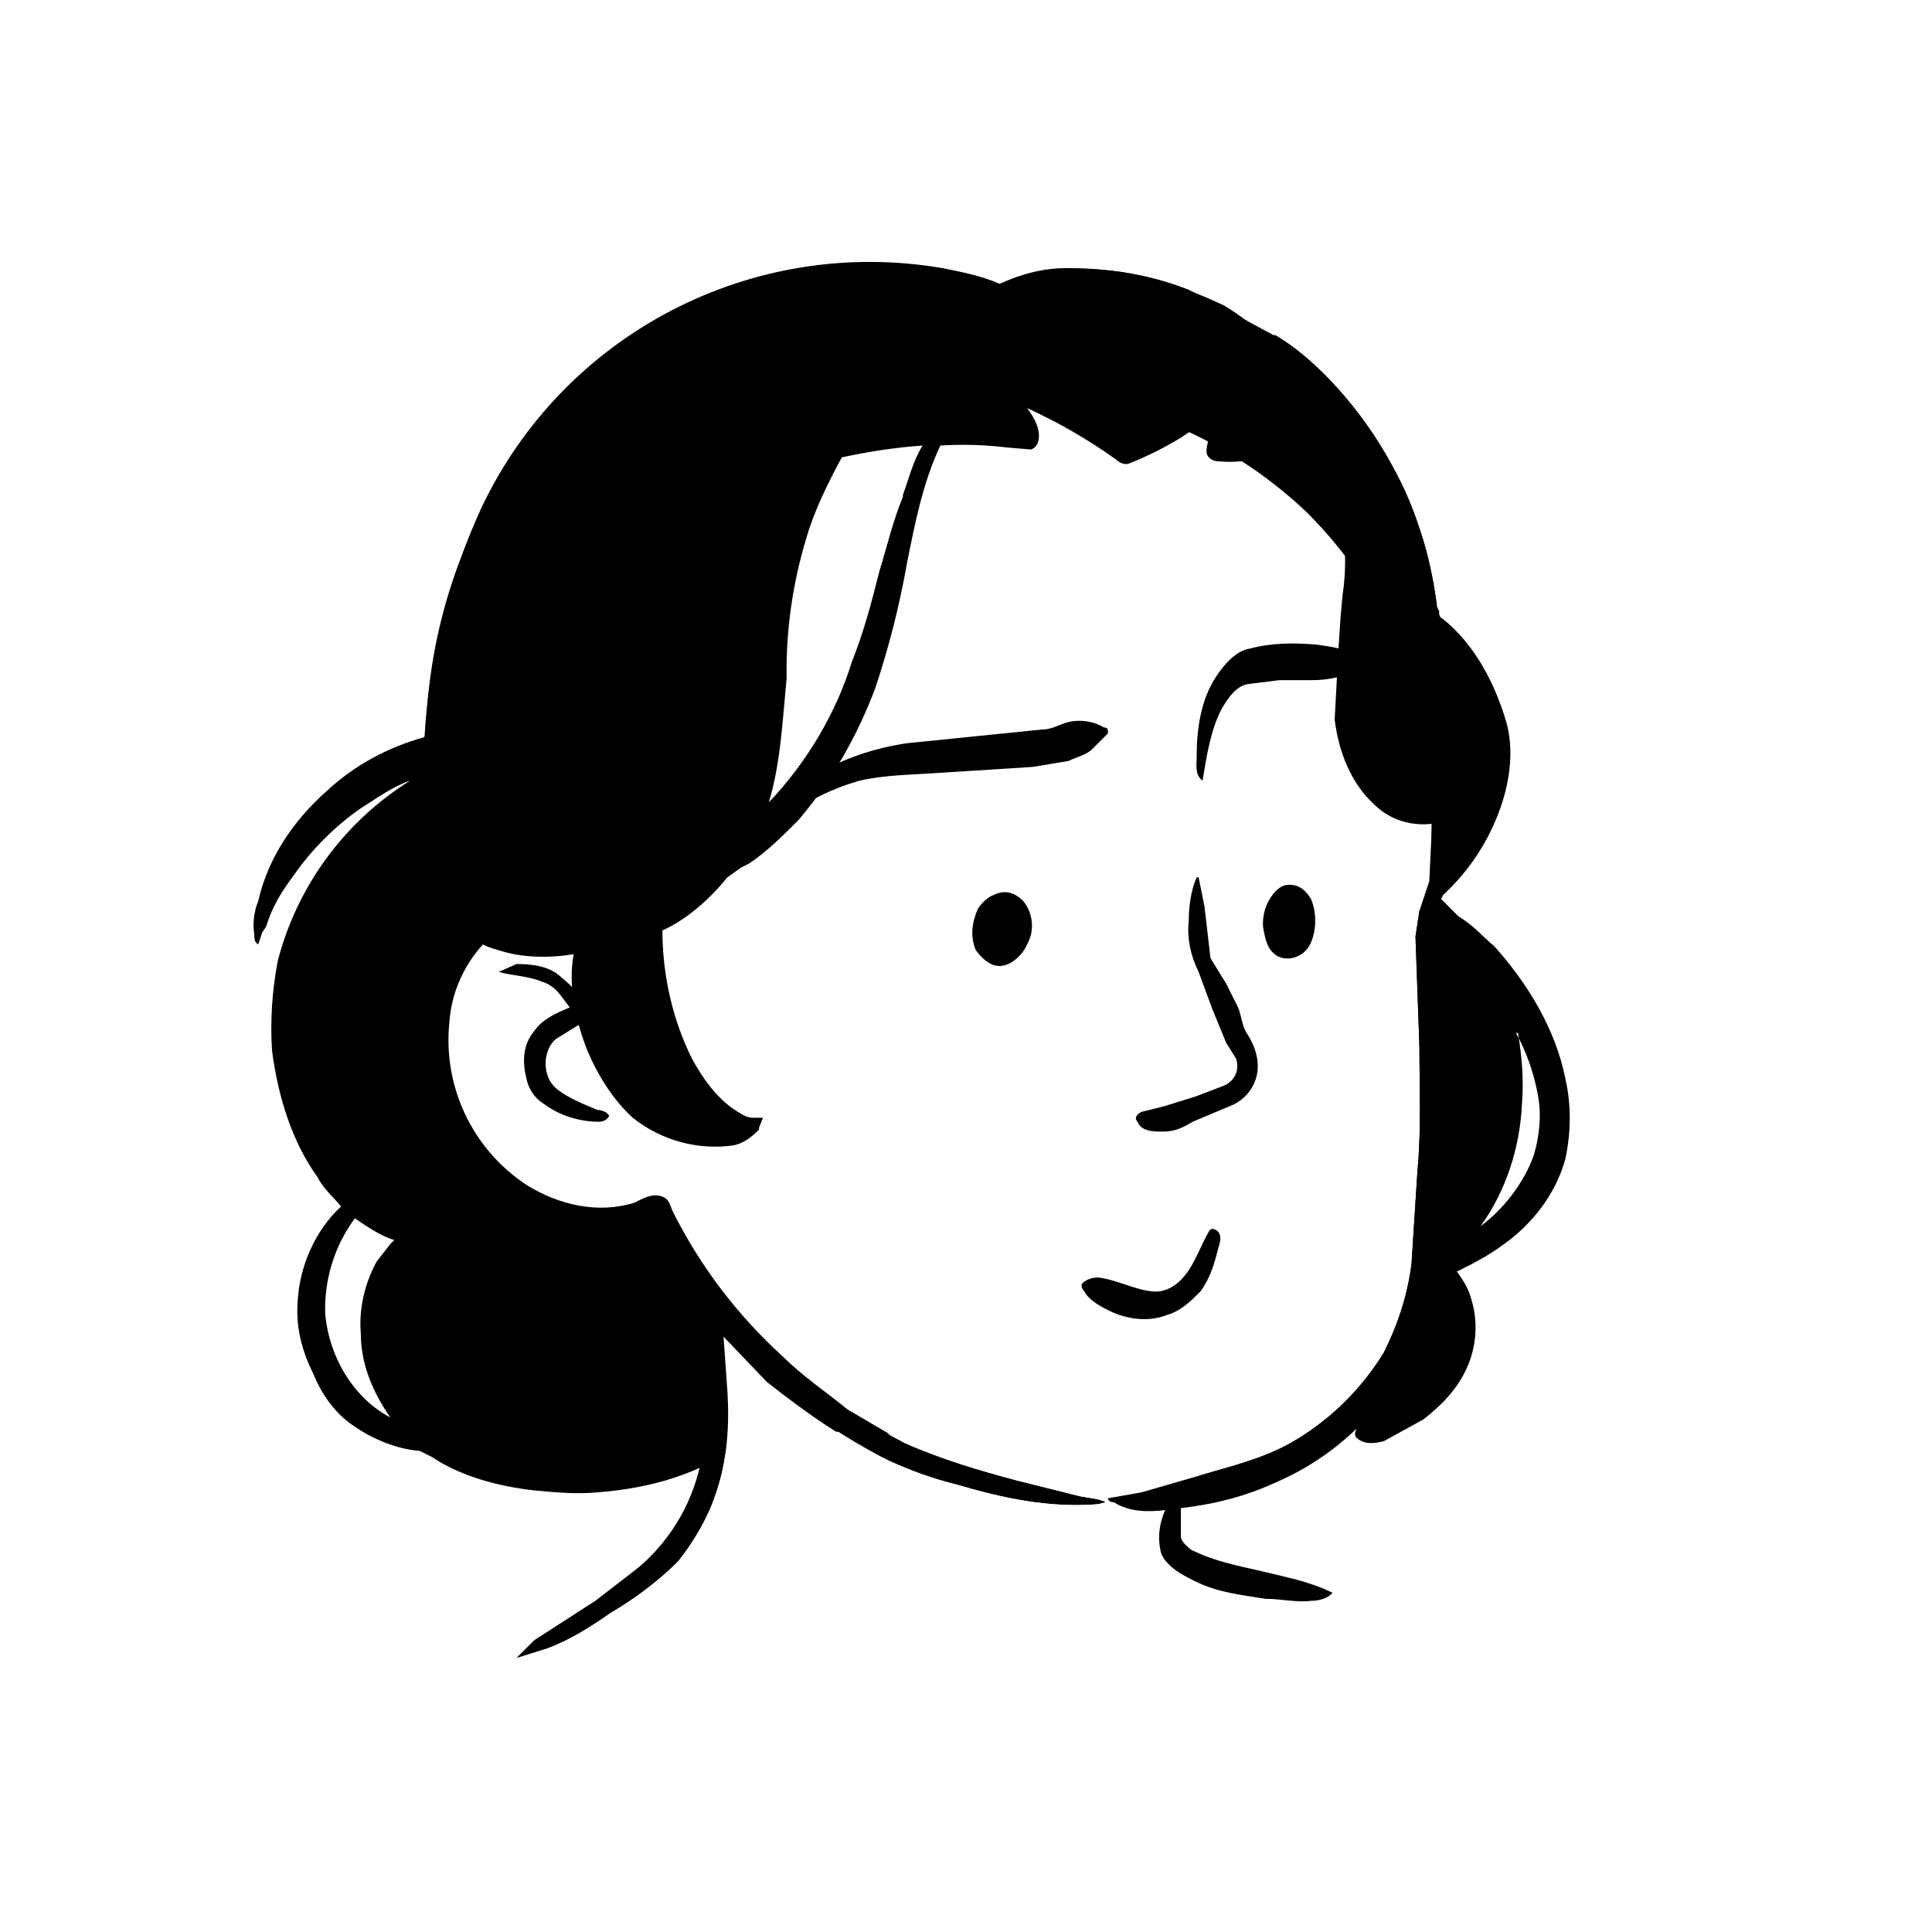
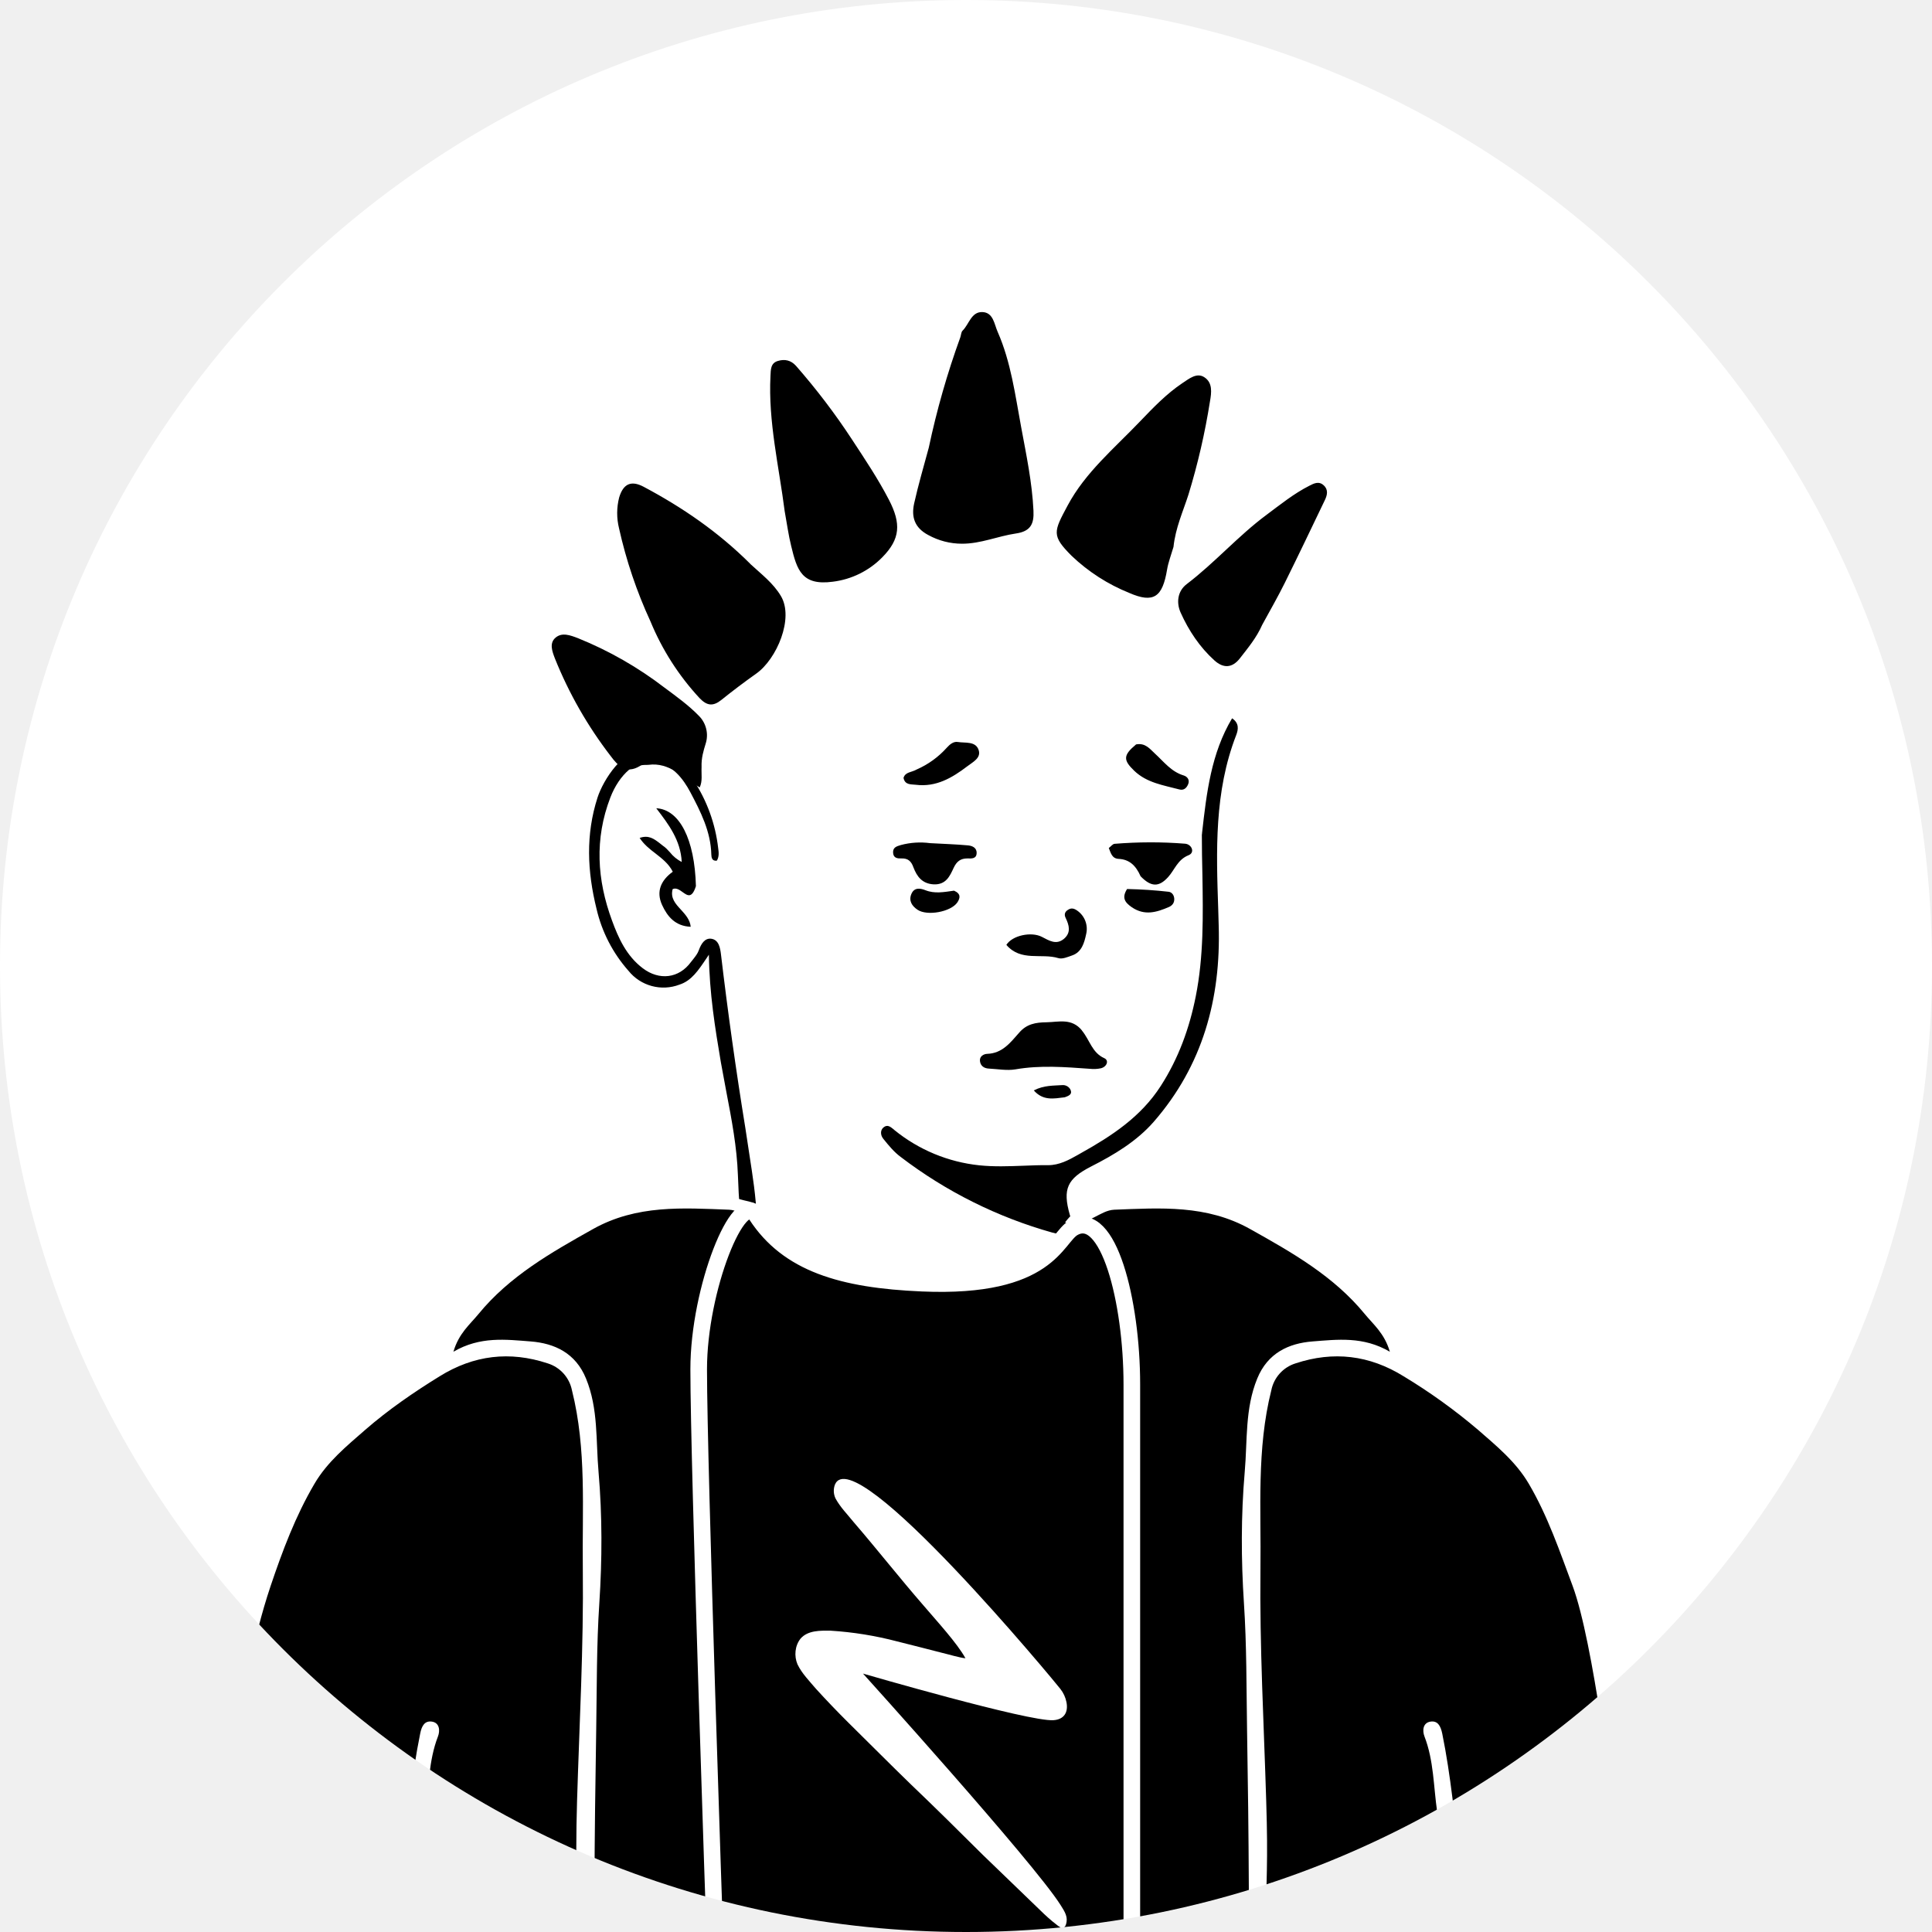
- <svg xmlns="http://www.w3.org/2000/svg" viewBox="0 0 980 980" fill="none" shape-rendering="auto">
+ <svg xmlns="http://www.w3.org/2000/svg" viewBox="0 0 1744 1744" fill="none" shape-rendering="auto">
  <mask id="viewboxMask">
-     <rect width="980" height="980" rx="0" ry="0" x="0" y="0" fill="#fff" />
+     <rect width="1744" height="1744" rx="872" ry="872" x="0" y="0" fill="#fff" />
  </mask>
  <g mask="url(#viewboxMask)">
-     <rect fill="#ffffff" width="980" height="980" x="0" y="0" />
-     <g transform="translate(10 -60)">
-       <path fill-rule="evenodd" clip-rule="evenodd" d="M466 196h1c10 2 21 4 30 8 11-5 22-8 34-8 21 0 42 3 62 11l21 11a994 994 0 0 0 22 12h1c10 6 18 13 26 21a202 202 0 0 1 56 117l1 2c0 2 0 3 2 4 16 13 26 32 32 52 4 14 2 30-3 44-6 17-16 32-29 44l-1 2 9 9c7 4 12 10 18 15 17 19 31 42 36 67 3 13 3 27 0 41-5 18-17 33-31 43-8 6-16 10-24 14 3 4 6 9 7 13 4 12 3 25-2 36s-13 19-22 26l-20 11c-4 1-9 2-13-1-2-1-2-3-1-5v-1l3-17c-13 16-30 28-49 35a138 138 0 0 1-57 6l-11-1c-9 0-16-2-24-4l-9-2a552 552 0 0 0-158-14l-4 2-2 2c-21 17-48 24-74 26-11 1-21 0-32-1-18-2-37-7-52-17l-2-1-4-2c-12-1-24-6-34-13-9-6-16-16-20-26-6-12-9-24-8-37 1-18 9-36 22-48-4-5-9-9-12-15-13-18-20-41-23-64-1-15 0-31 3-46a153 153 0 0 1 67-91c-9 3-17 9-25 14-13 9-25 21-34 34-6 8-11 16-14 26l-2 3-2 6c-2-1-2-3-2-5-1-6 0-12 2-17 5-22 18-41 35-56 14-13 31-22 49-27l1-1a265 265 0 0 1 49-148 217 217 0 0 1 211-89Zm293 388c5 9 9 20 11 31 2 10 1 21-2 31-5 14-15 27-27 36 13-18 20-40 21-62 1-12 0-24-2-36h-1ZM190 689c-7-2-14-7-20-11a77 77 0 0 0-15 49c2 21 14 42 33 52-9-13-15-27-15-43-1-12 2-25 8-36l7-9 2-2Z" fill="#000000" />
-       <path d="M528 244c41 6 80 22 113 47 28 21 50 49 65 81 13 28 20 60 19 91-1 15-3 30-8 44h-2l1-21c1-30-2-59-13-87-10-30-28-57-50-79-42-40-98-62-156-63a243 243 0 0 0-196 94 207 207 0 0 0-40 139l2 25c8 0 19 0 25 7l-3 3-17 1c-12 1-24 5-33 13a64 64 0 0 0-17 39c-5 32 12 65 39 83 16 10 36 15 55 9 4-2 9-5 14-3 3 1 4 4 5 7a251 251 0 0 0 90 100c8 7 18 13 28 18 18 8 38 14 57 19l32 8c5 1 9 1 13 3l-4 1c-25 2-48-3-72-10-12-3-23-7-34-12a306 306 0 0 1-84-63l2 28c1 17 0 35-6 52-4 12-11 24-19 34-10 10-22 19-34 26-10 7-21 14-32 18l-16 5 9-9 31-20 22-17a95 95 0 0 0 32-56c2-14 2-28 2-43v-27c-10-14-22-29-27-46-17 8-38 7-55-1-17-7-32-19-43-33-12-17-19-36-21-56s2-40 15-56c9-10 22-18 35-21-4-14-6-29-6-44a234 234 0 0 1 83-173 249 249 0 0 1 199-55Z" fill="#000" />
-       <path d="M653 320c22 22 40 49 50 79 11 28 14 57 13 87l-1 21-5 15-2 13 2 56c0 21 1 42-1 63l-3 47c-2 16-7 31-14 45-11 18-26 33-44 44-13 8-27 12-41 16l-38 11-17 3c0 1 1 2 3 2 8 5 17 5 26 4-3 7-4 14-2 22 3 7 11 11 17 14 12 6 24 7 36 9 7 6 14 14 16 24 2 8 2 16-2 23-5 10-14 18-24 23-13 8-27 14-42 18a468 468 0 0 1-222-1c-17-4-33-9-48-17-12-6-23-13-32-22-5-7-9-14-10-23 11-4 22-11 32-18 12-7 24-16 34-26 8-10 15-22 19-34 6-17 7-35 6-52l-2-28 22 23c19 15 40 30 62 40 11 5 22 9 34 12 24 7 47 12 72 10l4-1c-4-2-8-2-13-3l-32-8c-19-5-39-11-57-19l-29-17c-11-9-23-17-33-27a251 251 0 0 1-56-74c-1-3-2-6-5-7-5-2-10 1-14 3-19 6-39 1-55-9a88 88 0 0 1-39-83c1-14 7-28 17-39 9-8 21-12 33-13l17-1 3-3c-6-7-17-7-25-7l-2-25a207 207 0 0 1 40-139 243 243 0 0 1 196-94c58 1 114 23 156 63Z" fill="#ffffff" />
-       <path d="M710 522c3 0 3 4 4 6 3 11 4 23 5 34l2 21c1 22 2 43 1 65-1 21-1 44-5 65a136 136 0 0 1-80 99c-15 7-31 11-48 13v15c1 3 3 4 5 6 12 6 23 8 36 11 12 3 24 5 36 11-3 3-7 4-11 4-7 1-15-1-23-1-12-2-24-3-36-9-6-3-14-7-17-14-2-8-1-15 2-22-9 1-18 1-26-4-2 0-3-1-3-2l17-3 38-11c14-4 28-8 41-16 18-11 33-26 44-44 7-14 12-29 14-45l3-47c2-21 1-42 1-63l-2-56 2-13ZM252 549c8 0 17 1 23 7 5 4 10 9 12 15 1 3 0 6-2 8l-13 8c-7 6-7 19 0 25 6 5 14 8 21 11 2 0 5 1 6 3-1 2-3 3-5 3-10 0-20-3-28-9-5-3-8-8-9-13-2-8-2-17 4-24 4-6 11-9 18-12-4-5-7-11-14-13-7-3-15-3-22-5l9-4Z" fill="#000" />
-       <path d="M642 509c6-1 10 2 13 7 3 7 3 17-1 24-3 5-10 8-16 5-5-3-6-8-7-13-1-4 0-10 2-14s5-8 9-9ZM494 514c6-3 11-1 15 3 5 6 6 15 2 22-2 5-8 11-14 11-5 0-9-4-12-8-3-7-2-14 1-21 2-3 5-6 8-7Z" fill="#000000" />
-       <path d="M658 387c7 1 14 2 20 5l6 5c-8 5-18 8-28 8h-17l-16 2c-6 1-10 7-13 12-6 11-8 25-10 37-4-3-3-8-3-12 0-14 2-29 10-41 4-6 10-13 17-14 11-3 23-3 34-2ZM533 426c6-1 12 0 17 3 2 0 2 1 2 3l-8 8c-3 3-8 4-12 6l-18 3-47 3c-14 1-28 1-41 4-14 4-26 10-37 18l-9 8c-1-2-1-4 1-6 3-6 9-12 14-17 16-12 35-19 55-22l69-7c5 0 9-3 14-4Z" fill="#000000" />
-       <path d="M597 505h1l3 15 3 26 8 13 6 12c2 5 2 10 5 14 3 5 5 10 5 16 0 9-6 17-14 20l-19 8c-5 3-9 5-15 5-5 0-11 0-13-5-2-2 0-4 2-5l12-3 16-5 13-5c6-2 9-8 7-14l-5-8-7-17-7-19c-4-8-6-17-5-26 0-7 1-15 4-22Z" fill="#000000" />
-       <path d="M607 684c3 2 2 6 1 9-2 8-4 15-9 22-5 5-10 10-17 12-10 4-22 2-31-3-4-2-9-5-11-9-1-1-2-3-1-4 2-2 5-3 8-3 9 1 18 6 27 7 7 1 13-3 17-8 5-6 8-15 12-22 1-2 2-2 4-1Z" fill="#000000" />
-       <path fill-rule="evenodd" clip-rule="evenodd" d="M468 196a218 218 0 0 0-234 122 323 323 0 0 0-25 186l4 19c1 3 3 6 5 6l4 1h1c5 6 12 10 20 12 12 4 26 4 38 2-3 16 1 34 7 49 5 12 13 25 23 34a67 67 0 0 0 51 14c5-1 9-4 13-8v-1l2-5h-3c-3 0-5 0-8-2-11-6-19-17-25-28-10-20-15-43-15-65 13-6 24-16 33-27l7-5 4-2c9-6 17-14 25-22 17-20 30-43 39-67a443 443 0 0 0 16-63c4-20 8-41 17-60a185 185 0 0 1 34 1l12 1c3-1 4-4 4-7 0-5-3-10-6-14a272 272 0 0 1 45 26c2 2 5 3 7 2a172 172 0 0 0 26-13l6-4 14-7c-3 5-7 12-7 18 0 3 3 5 6 5 11 1 21-1 32-4l4-1c4-1 8 2 11 4 9 9 15 22 16 34a118 118 0 0 1 0 35l-1 11-1 15-2 37c2 16 8 32 20 43 9 9 22 12 34 9 6-2 12-6 16-10 5-4 7-9 7-16l-11 4-14 4v-8c4-3 8-7 10-11l-2-9-1-7-3-23-3-25-1-7c-2-14-4-27-9-41a162 162 0 0 0-42-68c-6-4-11-7-18-9a136 136 0 0 0-39-36c-17-8-34-14-52-17-15-2-32-3-46 1l-16 5c-9-4-19-6-29-8Zm-20 115c3-8 5-17 10-25-14 1-27 3-41 6-7 13-14 27-18 41a232 232 0 0 0-10 71c-2 21-3 43-9 63 19-20 34-45 42-71 6-15 10-30 14-46 4-13 7-26 12-38v-1Z" fill="#000000" />
+     <rect fill="#ffffff" width="1744" height="1744" x="0" y="0" />
+     <g transform="translate(531 487)">
+       <path d="M554 727.7c-99.2 297-363.8 388.6-503.7 19.8-19.3-50.7 31-69.5 66.2-91.9 24.1-15.3 36.8-28.5 35.3-42.2-7-64.4-36.9-243.8-36.9-243.8l-3-5.8s.7-1.6-2.2 1.2c-3 3-9.9 34.2-37 34.2-24.5 0-49.2-10.9-61-86.3C7.2 285.6 9.6 214 40 201c12.5-5.3 24-7.2 35.2-.8 11.3 6.4-13-22 112-126C268.4 6.4 396.7-3.5 448.5 8 500.3 19.5 552 44.8 574.9 98.5c27.8 65-25.9 114.3-14 262.5-2.2 53.6.8 171.2-146.6 210.6-28 7.5-19.3 48.4 22.7 58.4 67 21 117 72.3 117 97.9" fill="#fff" />
+       <path fill-rule="evenodd" clip-rule="evenodd" d="m554 266.2.1-1.4c4.1-36.4 8.2-71.7 27.1-103.4 6.5 4.4 5.7 10 3.7 15.2-19.9 51.2-18 104.4-16.2 157.6l.4 14c2.1 66.4-14.5 126.8-58.7 177.5-15.4 17.6-35.8 29.8-56.5 40.3-21.4 11-25.9 20.1-19.2 43.6l.8 2.6c1.4 3.9 2.8 7.9-1 11.8-4.5 4.6-9.5 3.3-14.8 1.8l-.6-.1a406.4 406.4 0 0 1-137-68.3c-6-4.4-10.8-10.3-15.5-16.1l-.3-.4c-2.5-3-3-7.8.5-10.4 3.3-2.5 5.8-.5 8.7 1.8l1 .9a145.5 145.5 0 0 0 76.3 31.7c13.4 1.4 26.6.9 40 .4 7.4-.3 14.8-.6 22.3-.5 10.2 0 18.7-4.7 26.7-9.2l2.8-1.6c27.8-15.5 54.3-32.8 72.2-60.7 16.1-25 25.9-52.2 31.6-80.9 7.2-36.1 6.6-72.7 6-109.8-.3-12-.5-24.2-.5-36.4ZM50.6 190.8c21.9-1.7 34 11.2 44.3 26.3a140.4 140.4 0 0 1 22.4 61.5c.5 3.7 1 7.6-1.2 11.3-4.5.6-4.9-3-5-5.6-.5-20.7-9.7-38.7-18.9-56.1-6.6-12.5-16.2-24.6-31.4-27.6-17.2-3.5-33 12-40.8 32.2-14.5 37.6-12 74.6 1.4 111 5.8 15.9 13.1 32.1 27.8 43.2 14.8 11.3 32.7 9.3 43.6-5.7l2-2.5c2-2.6 4-5.1 5-8 2.1-5.8 5.4-11.2 11.3-10.4 6.8 1 8 8.3 8.7 14a3661 3661 0 0 0 22 156.7l5.9 38.8c2.6 17.1 5.6 41.7 3.6 52.1a28 28 0 0 0-.3 2.2c-.4 2.8-.6 5-4.2 5.5-4.9.8-7-2-7.7-6.4-2.3-17-3-23.6-4-49.6-.9-25.2-5.6-50-10.4-74.9l-5-27c-5.2-30.8-10.3-62-10.8-97l-2 3c-7.6 11.3-13.7 20.5-24.5 24a40.5 40.5 0 0 1-46.1-12.5 127.8 127.8 0 0 1-28.8-55.8c-8.4-34-9.9-67.1.9-100.6 5.2-16.1 23.7-44.7 42.2-42Zm34.6 127.5c4.4 3.2 8.4 6 12-5.4-1.1-42.2-14.7-69.2-35.8-70.3 11.2 14.6 22 28.8 23 48.5a32.3 32.3 0 0 1-10.7-8.8c-2-2.2-4-4.4-6.5-6l-3-2.4c-4.8-3.6-9.7-7.4-17.8-4.5 3.8 5.8 9 10 14.3 14 6 4.7 12 9.3 15.6 16.5-10.6 7.7-15.2 17.7-9.7 29.9 4.8 10.5 11.9 19.2 25.9 19.8-.6-6.3-4.7-10.9-8.8-15.4-5-5.4-9.7-10.6-7.5-18.6 3.2-1.5 6.2.7 9 2.7Z" fill="#000" />
    </g>
-     <g transform="translate(10 -60)" />
+     <g transform="translate(178 1057)">
+       <path d="M1301.3 694.3S1276 480.8 1263 423.6c-25.7-111.8-73.3-201.4-135.3-220.5-29.6-9.2-39.4-34-47-53.2-3-7.8-5.8-14.7-9.3-19.2C1040 90.7 975 50.5 941 37.3 914.5 27 838.5 20.6 813 30.7c-11.5 4.5-16.2 11-17.6 18.5-1.5.5-3 1.1-4.4 2-3.3 1.8-6 5-9.5 9C768 75.7 745 102.1 653.7 98c-72.5-3.2-120.5-13.8-149-58.3-2.3-3.6-5-4.8-8-4.2a223.7 223.7 0 0 0-163 19C316.2 64 219.4 158.4 218.4 163.7c-2 10.6-25.6 28-55.2 47.6C100.9 252.4 73.6 333 49.3 404.4l-6.6 19.2C31.8 455.2 6.1 692 6.1 692l176 2.3h1119.2Z" fill="#000" />
+       <mask id="bodyVariant08-a" style="mask-type:luminance" maskUnits="userSpaceOnUse" x="453" y="259" width="392" height="433">
+         <path d="m467 692-14-432.5h392V692H467Z" fill="#fff" />
+       </mask>
+       <g mask="url(#bodyVariant08-a)">
+         <g transform="translate(396 278)" style="mix-blend-mode:difference">
+           <path d="M204.9 175.7s150.1 43.7 172 42.1c9.5-.6 13.6-7 11.8-16.2a28 28 0 0 0-5.5-12c-2.9-4-186-225.6-203.5-184.5a16 16 0 0 0 .5 12.5c4.3 8 10.8 14.4 16.3 21.3 21.4 24.8 41.6 50.6 63.1 75.3 12.7 14.9 30.5 34.2 37.9 47.7-5.4-.5-15.1-3.5-21.1-4.9-13.5-3.4-27-7-40.5-10.3a313.1 313.1 0 0 0-60.2-9.7c-9.2-.1-20.4-.4-27 7.1-5.2 6.5-6 15.8-2.8 23.3 4 8.3 10.7 15 16.6 22a855 855 0 0 0 29.6 30.9c18.8 18.5 37.3 37.2 56.2 55.5 22 21 43.5 42.3 65 63.7 15.9 15.5 32 30.7 47.9 46.2 4.8 4.7 9.6 9.4 14.8 13.7l5.3 4.2c1.2.8 2.4 1.7 3.9 1.8 2.5-.4 3.3-3.5 3.6-5.7.9-5.8-2.8-10.7-5.6-15.3C358.6 345.7 205 175.7 205 175.7Z" fill="#fff" />
+         </g>
+       </g>
+       <path d="M1295 694c-6.2-21.3-11.5-73.3-14.9-102-2.4-20.7-19.6-166.5-38.5-217.4-11.6-31.1-22.4-63-39.5-92.1-11.7-20-29.3-34.3-46-48.9a513 513 0 0 0-67-48.2c-30.9-19.2-63.4-23-97.6-11.7a32 32 0 0 0-21.9 24.3c-13.4 53.3-9.1 107.6-9.8 161.6-.8 69.8 3.1 139.5 5.2 209.2 1.8 57.2 0 66.7-.6 125.2h-14.5c-.9-32.2-.4-15.3-.6-47.5-.2-47.6-.8-95.1-1.6-142.7-.6-37.8-.3-75.7-2.8-113.5-2.6-39.6-2.7-79.1.7-118.6 2.5-28.2.1-57 11.3-84.3 9.4-23 28.3-31.8 49.9-33.5 22.4-1.7 45.7-4.8 69.8 9.3-4.8-16.6-15-24.7-22.6-34-28-34.2-65.5-55.5-103.6-76.8-39.3-22-80.7-19-122.6-17.4-6.5.3-12 3.8-17.8 6.7-7.5 4-15.3 7.3-26.6 4.8 9.5-13 22.1-17.3 35.1-21.1 37.1-10.8 73-5.2 95.7-1.8C943 28 1042.7 76 1089.7 151.5c22.3 35.9 85.8 36.4 143.6 157.6a528 528 0 0 1 34.7 100.7c10.9 44 39.5 252.6 39.5 284.2H1295ZM15.3 694c2-6.9 2.7-9.9 3.6-15.7 4.6-28.4 5.5-57.6 8.9-86.3 2.4-20.7 3.3-41.4 6-62 7.2-52.7 15.6-105 32.5-155.4 10.7-31.7 22.4-63 39.5-92.1 11.7-20 29.3-34.3 46-48.9 20.7-18 43.5-33.7 67-48.2 30.9-19.2 63.4-23 97.6-11.7a32 32 0 0 1 21.9 24.3c13.4 53.3 9.1 107.6 9.8 161.6.8 69.8-3.1 139.5-5.2 209.2-1.8 57.2.5 125 .5 125l14.6.2c.9-32.2.4-15.3.6-47.5.2-47.6.8-95.1 1.6-142.7.6-37.8.3-75.7 2.8-113.5 2.6-39.6 2.7-79.1-.7-118.6-2.5-28.2-.1-57-11.3-84.3-9.4-23-28.3-31.8-50-33.5-22.3-1.7-45.6-4.8-69.7 9.3 4.8-16.6 15-24.7 22.6-34 28-34.2 65.5-55.5 103.5-76.8 39.4-22 80.8-19 122.7-17.4 6.5.3 12 3.8 17.8 6.7 7.5 4 2.3 11.5 6.4.7 5.8-15-2-13.2-15-17-37-10.8-74-4-111 .5-7.4 1-14.8 4.4-21.5 8-51.4 27.8-116 77.2-138.6 117.6-12 21.6-30.7 32.8-47.5 47.7C111 252.3 95.3 263.8 74.6 309a573.6 573.6 0 0 0-34.7 100.7c-11 44-19.1 88.6-22.8 134.2-2.7 32.4-7.4 64.8-10.3 97.4-2 22.8-3.5 39.7-3.5 52.6h12Z" fill="#fff" />
+       <path d="M1131.8 694c2-23.7-8-84.7-12.5-115.7-3.3-22.6-3-46-11.4-67.7-2.1-5.4-1.5-12.4 5.3-13.5 6.4-1 9.2 3.5 10.7 10.8 7.8 38.3 11.3 77.2 16 116 3.5 30 7.8 60 8.5 70l-16.6.1ZM193.3 694c1.4-23.6 8-84.7 12.6-115.7 3.3-22.6 3-46 11.4-67.7 2.1-5.4 1.5-12.4-5.3-13.5-6.4-1-9.3 3.5-10.7 10.8-7.8 38.3-11.3 77.2-16 116-3.6 30-5.7 70.1-5.7 70.1h13.7Z" fill="#fff" />
+       <path d="M467.4 694.3S452.7 266.8 452.7 179c0-72.8 36.6-163 52-139.2 28.5 43.8 77.2 58.4 149.7 61.5 115 5 120.9-41.3 136.6-50 31.4-17.6 52.7 66 52.7 141.4V694" stroke="#fff" stroke-width="15" />
+     </g>
+     <g transform="translate(266 207)">
+       <path d="M411.2 302c10.3 9.5 20.8 17.4 27.7 29 12 20-3.7 57-22.3 70.1a645.4 645.4 0 0 0-31.4 23.7c-7.5 6-13 5.4-19.7-1.6a231.2 231.2 0 0 1-44.3-69.2 416 416 0 0 1-28.4-84.1 56.9 56.9 0 0 1 .1-27.8c3.7-12.4 10.8-15.7 22.1-9.7 35 18.6 67.4 40.8 96.2 69.5ZM793.3 286.7c-2.2 7.5-4.7 13.9-5.8 20.5-4.1 24.7-12 30.7-34.2 21a164.5 164.5 0 0 1-51.9-33.4c-18.4-18.4-16.3-21.8-3.7-45.4 16-30 42.1-51.6 65.2-75.8 12-12.5 24-25.1 38.5-34.8 5.7-3.7 12.8-9.8 19.7-5.3 7.6 4.9 6.6 13.6 5.1 22a612 612 0 0 1-19.4 84c-4.8 15-11.7 30-13.5 47.2ZM572.4 197.1a740.6 740.6 0 0 1 28.5-99.7c.7-2 .7-4.6 2-5.9 5.9-5.8 7.8-17 17.7-16.8 10.1.2 10.9 11 14 17.9 12 27.3 15.8 57 21.2 86 4.6 24.9 9.9 49.8 11.1 75.4.6 12-2.6 18.7-16 20.6-16.3 2.4-31.7 9.3-48.6 9.2-10.6 0-21-2.7-30.3-7.8-12.5-6.6-15.5-16.4-12.8-28.6 3.7-16.6 8.5-32.9 13.2-50.3ZM442.4 255c-5.3-41.5-15-81.4-12.9-122.6.3-5.6 0-11.7 6.8-13.6 6-1.8 11.6-.7 16.2 4.4 18.4 21 35.4 43.3 50.7 66.7 11.6 17.7 23.4 35.3 33.2 54.2 11.2 21.6 10.3 35.5-6 52a75.4 75.4 0 0 1-44.6 22c-28 3.8-32.4-10.6-37.6-32.2-2.4-9.6-3.8-20-5.8-31ZM367.3 485.3c-.3 6.9 1 12.8-1.7 18.5-15.3-9-27.2-22.9-46.2-20.4-2.5.3-5.6-.3-7.5.9-12.7 7.9-20.2-.1-26.7-8.9a370 370 0 0 1-50.2-87.8c-2.5-6.5-5.4-14 .5-19s13.2-2.2 20.3.5a332.7 332.7 0 0 1 78 44.6c10.8 8 21.9 16 31.2 25.6a24.8 24.8 0 0 1 6 25c-2 6.5-4 13-3.7 21ZM873.4 357c-5.2 11.8-12.9 20.9-20.1 30.2-7 9-15 9.2-23 2-13.3-12-23.2-26.9-30.5-43.1-4.2-9.3-2.7-19.6 5.4-25.8 25.4-19.3 46.4-43.5 72-62.5 12.5-9.3 24.7-19.2 38.7-26.3 4.1-2.1 8.6-4.5 13-.4 4.3 3.9 3.2 8.7 1.2 13-12 25-24 50.2-36.4 75.2-6.2 12.5-13.2 24.7-20.3 37.7Z" fill="#000" />
+     </g>
+     <g transform="translate(791 871)">
+       <path d="M185.6 59.2c7.2 8.7 9.1 20 20.2 25 4.5 2 2.4 7.7-2.9 9.1a31 31 0 0 1-10.1.5c-22.4-1.6-44.7-3.4-67.2.5-7.7 1.3-16-.3-24-.7-4.3-.2-7.5-2.4-8-6.8s3.5-6.4 6.5-6.5c13.7-.4 21-10.2 28.8-19 6.8-8 15-9.4 24.8-9.5 11.1-.2 22.7-4 32 7.4ZM170.2 119.5c-10 1.2-19.5 3.4-28-6.2 9.4-4.8 17.9-4.2 26-4.8 3-.2 6.9 1.9 7.6 5.7.5 2.9-2.3 4.1-5.6 5.3Z" fill="#000" />
+     </g>
+     <g transform="translate(653 805)" />
+     <g transform="translate(901 668)">
+       <path d="M7.4 185c5.4-8.7 22.6-12.2 32.1-7.3 6.6 3.4 13 7.6 20 1.7 6.5-5.6 4.6-12.2 1.5-18.7-1.6-3.2-.8-5.7 2.2-7.5 3-1.9 5.5-1.1 8.2.8a20.1 20.1 0 0 1 8 21.5c-1.6 7.3-3.8 16-12.7 19-4 1.4-8.8 3.5-12.3 2.4-15.4-4.7-33.8 3.4-47-12Z" fill="#000" />
+     </g>
+     <g transform="translate(610 680)">
+       <path d="M407.4 122.5c13 .3 25.4 1.1 37.6 2.5 3 .4 5 3.3 5 6.7 0 3.3-1.7 5.6-4.7 7-11.2 4.8-22 8.2-33.7.2-6.5-4.5-9-8.7-4.2-16.4ZM251.2 124c6.4 2.8 5.6 6.6 3 10.6-5.9 8.6-27.3 12.5-36 6.6-5-3.4-8-8-5.6-14 2.5-6.2 7.7-5.6 12.8-3.6 8.3 3.3 16.5 1.7 25.8.4ZM419.6 111c-4.2-9.5-9.9-15.2-19.8-15.7-6-.3-7-5.1-8.9-9.8 2-1.5 3.5-3.7 5.3-3.8 21.1-1.7 42.4-1.8 63.5-.1 6 .4 9.3 8 3.2 10.4-10 4-12.5 13.2-18.5 19.8-8.2 9-15.2 9.1-24.8-.8ZM229.6 81.1c12.2.7 23.1 1 34 2 3.6.3 8 1.8 8 6.7 0 5.6-4.6 5.2-8.3 5.1-6.3 0-9.7 2.7-12.5 8.6-3.4 7.4-6.9 15.3-18 14.8-10.5-.6-15.1-7.2-18.2-15.2-2-5.7-4.9-8.4-10.9-8.2-3.4.1-7.1-.2-7.5-4.9-.4-5 3-6 7-7.2a67.7 67.7 0 0 1 26.4-1.7Z" fill="#000" />
+     </g>
+     <g transform="translate(610 680)" />
+     <g transform="translate(774 657)">
+       <path d="M53.5 37.6a79.2 79.2 0 0 0 27.3-19.8c2.7-3 6.1-5.7 9.9-5 6.7 1.1 16.2-1 18.8 7.5 2.1 7-5.2 10.5-10.3 14.4-13.8 10.5-28.2 19-46.6 16.7-4.6-.5-9.7.2-11-6.2 1.6-5.5 7.3-4.9 11.9-7.6ZM251.4 15c8.5-1.7 12.6 4.1 17.1 8.2 8.1 7.4 14.7 16.4 26 19.8 3.3 1 5.7 4 4 8-1.5 3.5-4 5.7-8 4.6-14.3-3.8-29.2-5.9-40.6-16.8-10-9.6-10.2-14 1.5-23.7Z" fill="#000" />
+     </g>
+     <g transform="translate(0 559)" />
  </g>
</svg>
